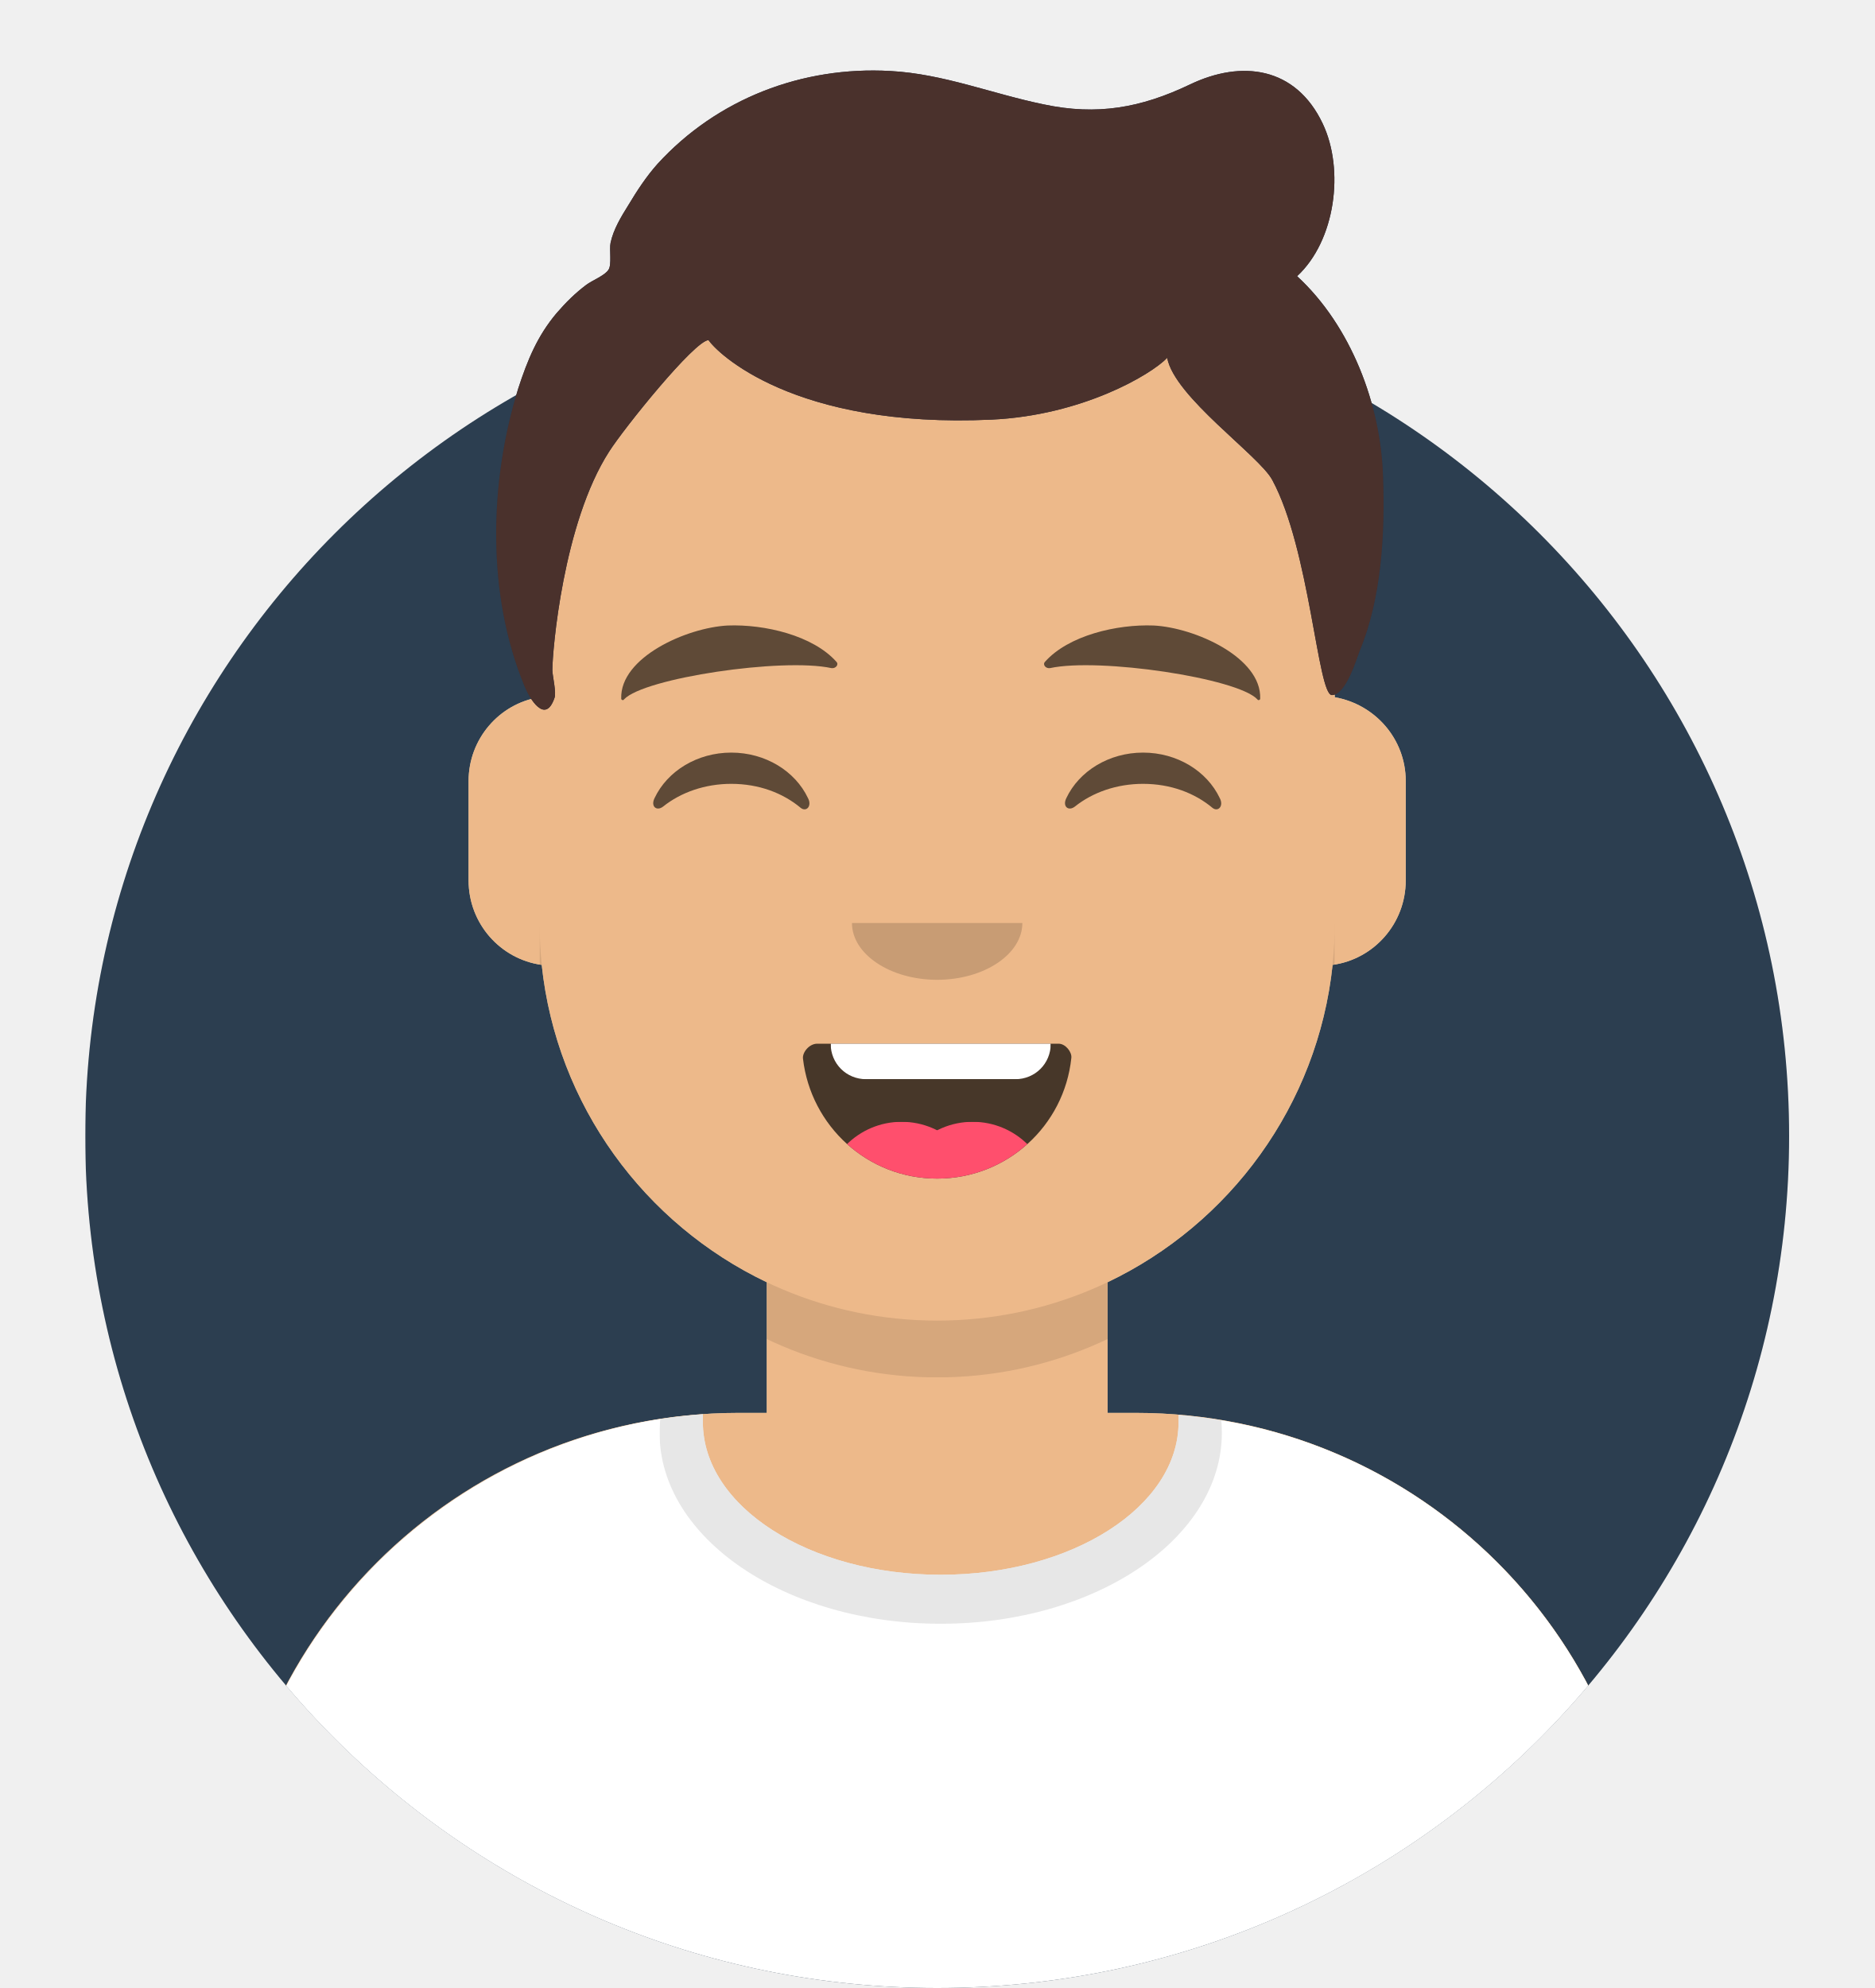
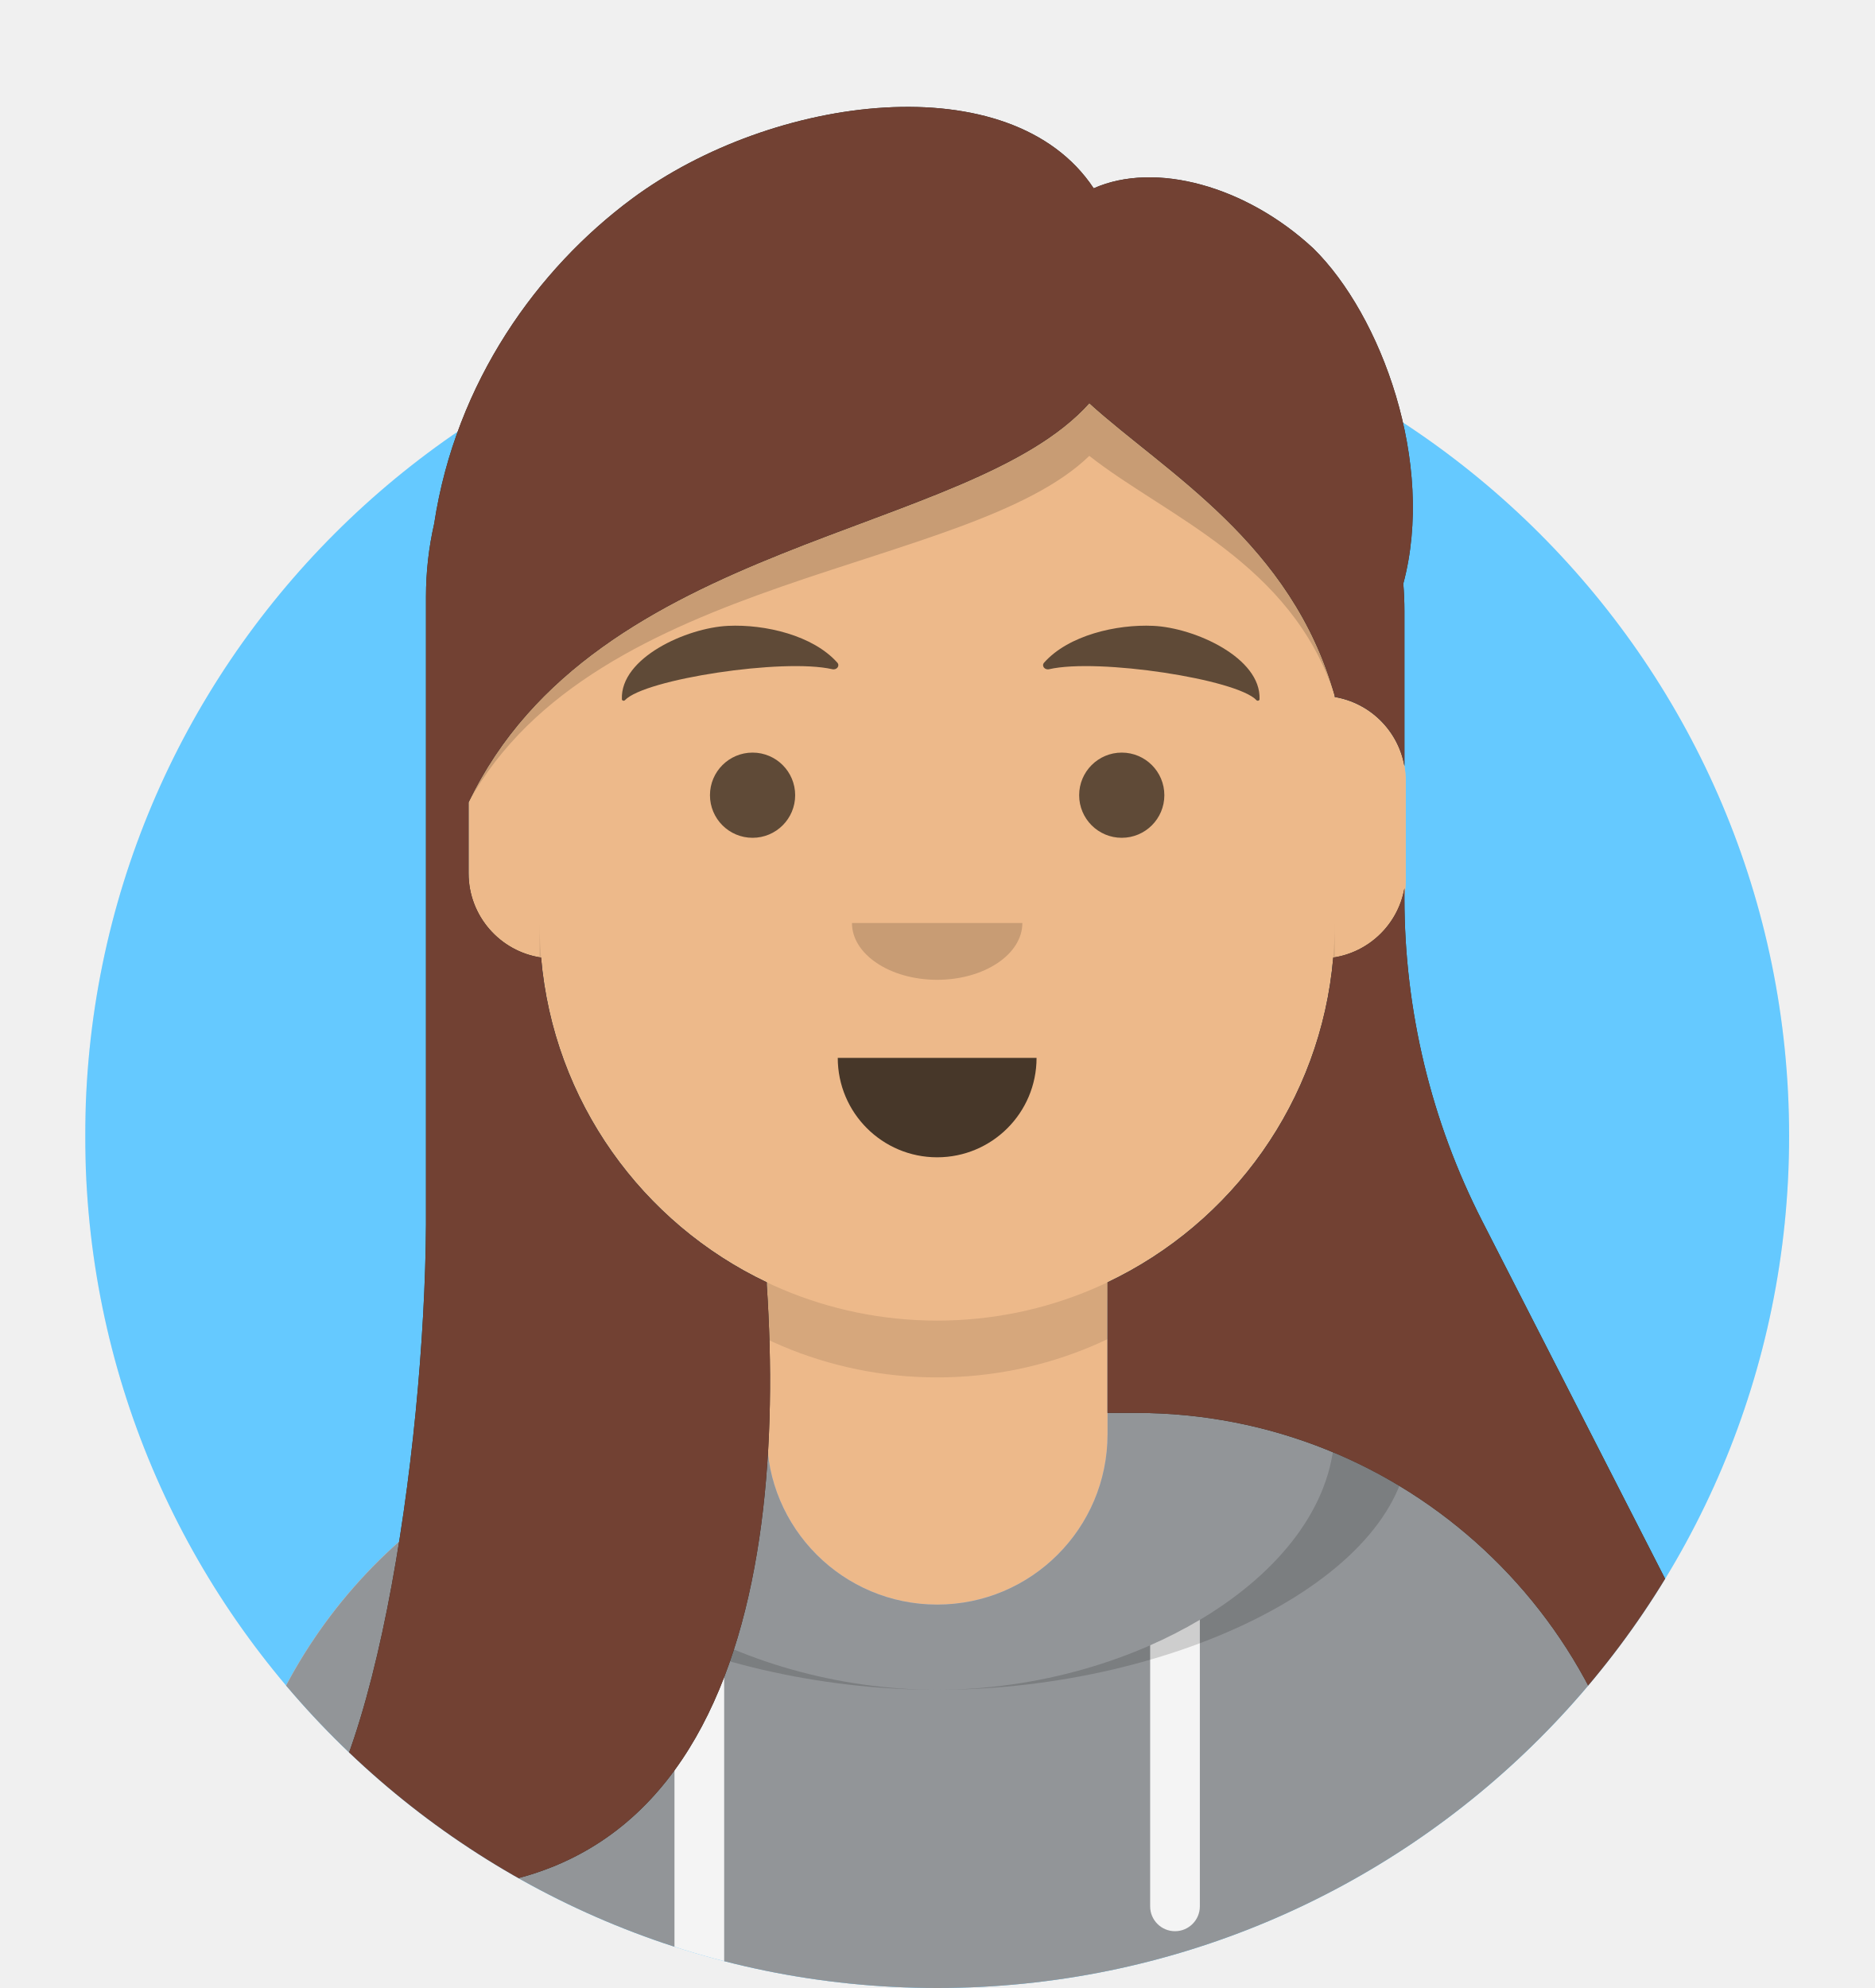
- <svg xmlns="http://www.w3.org/2000/svg" version="1.1" id="Layer_1" x="0px" y="0px" viewBox="0 0 264 280" style="enable-background:new 0 0 264 280;" xml:space="preserve">
-   <style type="text/css">
- 	.st0{fill-rule:evenodd;clip-rule:evenodd;fill:#E6E6E6;}
- 	.st1{filter:url(#Adobe_OpacityMaskFilter);}
- 	.st2{fill-rule:evenodd;clip-rule:evenodd;fill:#FFFFFF;}
- 	.st3{mask:url(#mask-2_1_);}
- 	.st4{fill-rule:evenodd;clip-rule:evenodd;fill:#2C3E50;}
- 	.st5{filter:url(#Adobe_OpacityMaskFilter_1_);}
- 	.st6{mask:url(#mask-4_1_);}
- 	.st7{fill-rule:evenodd;clip-rule:evenodd;fill:#D0C6AC;}
- 	.st8{filter:url(#Adobe_OpacityMaskFilter_2_);}
- 	.st9{mask:url(#mask-6_1_);}
- 	.st10{fill-rule:evenodd;clip-rule:evenodd;fill:#EDB98A;}
- 	.st11{filter:url(#Adobe_OpacityMaskFilter_3_);}
- 	.st12{mask:url(#mask-6_2_);fill-rule:evenodd;clip-rule:evenodd;fill-opacity:0.1;}
- 	.st13{filter:url(#Adobe_OpacityMaskFilter_4_);}
- 	.st14{mask:url(#react-mask-952_1_);}
- 	.st15{filter:url(#Adobe_OpacityMaskFilter_5_);}
- 	.st16{opacity:0.6;mask:url(#react-mask-952_2_);}
- 	.st17{fill-rule:evenodd;clip-rule:evenodd;fill-opacity:0.16;}
- 	.st18{fill-rule:evenodd;clip-rule:evenodd;fill-opacity:0.7;}
- 	.st19{filter:url(#Adobe_OpacityMaskFilter_6_);}
- 	.st20{mask:url(#react-mask-934_1_);fill-rule:evenodd;clip-rule:evenodd;fill:#FFFFFF;}
- 	.st21{filter:url(#Adobe_OpacityMaskFilter_7_);}
- 	.st22{mask:url(#react-mask-934_2_);}
- 	.st23{fill-rule:evenodd;clip-rule:evenodd;fill:#FF4F6D;}
- 	.st24{fill-rule:evenodd;clip-rule:evenodd;fill-opacity:0.6;}
- 	.st25{filter:url(#Adobe_OpacityMaskFilter_8_);}
- 	.st26{mask:url(#react-mask-925_1_);}
- 	.st27{fill-rule:evenodd;clip-rule:evenodd;fill:#28354B;}
- 	.st28{filter:url(#Adobe_OpacityMaskFilter_9_);}
- 	.st29{mask:url(#react-mask-924_1_);}
- 	.st30{fill-rule:evenodd;clip-rule:evenodd;fill:#4A312C;}
- </style>
-   <g>
-     <g transform="translate(-825, -1100)">
+ <svg xmlns="http://www.w3.org/2000/svg" xmlns:xlink="http://www.w3.org/1999/xlink" width="264px" height="280px" viewBox="0 0 264 280" version="1.1">
+   <defs>
+     <circle id="path-1" cx="120" cy="120" r="120" />
+     <path d="M12,160 C12,226.274 65.726,280 132,280 C198.274,280 252,226.274 252,160 L264,160 L264,-1.42108547e-14 L-3.19744231e-14,-1.42108547e-14 L-3.19744231e-14,160 L12,160 Z" id="path-3" />
+     <path d="M124,144.611 L124,163 L128,163 L128,163 C167.765,163 200,195.235 200,235 L200,244 L0,244 L0,235 C-4.86974701e-15,195.235 32.235,163 72,163 L72,163 L76,163 L76,144.611 C58.763,136.422 46.372,119.687 44.305,99.881 C38.48,99.058 34,94.052 34,88 L34,74 C34,68.054 38.325,63.118 44,62.166 L44,56 L44,56 C44,25.072 69.072,5.68137151e-15 100,0 L100,0 L100,0 C130.928,-5.68137151e-15 156,25.072 156,56 L156,62.166 C161.675,63.118 166,68.054 166,74 L166,88 C166,94.052 161.52,99.058 155.695,99.881 C153.628,119.687 141.237,136.422 124,144.611 Z" id="path-5" />
+   </defs>
+   <g id="Avataaar" stroke="none" stroke-width="1" fill="none" fill-rule="evenodd">
+     <g transform="translate(-825, -1100)" id="Avataaar/Circle">
      <g transform="translate(825, 1100)">
-         <g id="Circle" transform="translate(12, 40)">
-           <g id="Circle-Background">
-             <circle class="st0" cx="120" cy="120" r="120" />
-           </g>
-           <defs>
-             <filter id="Adobe_OpacityMaskFilter" filterUnits="userSpaceOnUse" x="0" y="0" width="240" height="240">
-               <feColorMatrix type="matrix" values="1 0 0 0 0  0 1 0 0 0  0 0 1 0 0  0 0 0 1 0" />
-             </filter>
-           </defs>
-           <mask maskUnits="userSpaceOnUse" x="0" y="0" width="240" height="240" id="mask-2_1_">
-             <g class="st1">
-               <circle id="path-1_1_" class="st2" cx="120" cy="120" r="120" />
-             </g>
+         <g id="Circle" stroke-width="1" fill-rule="evenodd" transform="translate(12, 40)">
+           <mask id="mask-2" fill="white">
+             <use xlink:href="#path-1" />
          </mask>
-           <g class="st3">
-             <rect class="st4" width="240" height="240" />
+           <use id="Circle-Background" fill="#E6E6E6" xlink:href="#path-1" />
+           <g id="Color/Palette/Blue-01" mask="url(#mask-2)" fill="#65C9FF">
+             <rect id="🖍Color" x="0" y="0" width="240" height="240" />
          </g>
        </g>
-         <g id="Mask">
- 			</g>
-         <defs>
-           <filter id="Adobe_OpacityMaskFilter_1_" filterUnits="userSpaceOnUse" x="-1" y="0" width="265" height="280">
-             <feColorMatrix type="matrix" values="1 0 0 0 0  0 1 0 0 0  0 0 1 0 0  0 0 0 1 0" />
-           </filter>
-         </defs>
-         <mask maskUnits="userSpaceOnUse" x="-1" y="0" width="265" height="280" id="mask-4_1_">
-           <g class="st5">
-             <path id="path-3_1_" class="st2" d="M12,160c0,66.3,53.7,120,120,120s120-53.7,120-120h12V0H0v160H12z" />
-           </g>
+         <mask id="mask-4" fill="white">
+           <use xlink:href="#path-3" />
        </mask>
-         <g id="Avataaar" class="st6">
+         <g id="Mask" />
+         <g id="Avataaar" stroke-width="1" fill-rule="evenodd" mask="url(#mask-4)">
          <g id="Body" transform="translate(32, 36)">
-             <g>
-               <path class="st7" d="M124,144.6V163h4l0,0c39.8,0,72,32.2,72,72v9H0v-9c0-39.8,32.2-72,72-72l0,0h4v-18.4        c-17.2-8.2-29.6-24.9-31.7-44.7C38.5,99.1,34,94.1,34,88V74c0-5.9,4.3-10.9,10-11.8V56l0,0c0-30.9,25.1-56,56-56l0,0l0,0        c30.9,0,56,25.1,56,56v6.2c5.7,1,10,5.9,10,11.8v14c0,6.1-4.5,11.1-10.3,11.9C153.6,119.7,141.2,136.4,124,144.6z" />
-             </g>
-             <defs>
-               <filter id="Adobe_OpacityMaskFilter_2_" filterUnits="userSpaceOnUse" x="-32" y="0" width="264" height="244">
-                 <feColorMatrix type="matrix" values="1 0 0 0 0  0 1 0 0 0  0 0 1 0 0  0 0 0 1 0" />
-               </filter>
-             </defs>
-             <mask maskUnits="userSpaceOnUse" x="-32" y="0" width="264" height="244" id="mask-6_1_">
-               <g class="st8">
-                 <path id="path-5_1_" class="st2" d="M124,144.6V163h4l0,0c39.8,0,72,32.2,72,72v9H0v-9c0-39.8,32.2-72,72-72l0,0h4v-18.4         c-17.2-8.2-29.6-24.9-31.7-44.7C38.5,99.1,34,94.1,34,88V74c0-5.9,4.3-10.9,10-11.8V56l0,0c0-30.9,25.1-56,56-56l0,0l0,0         c30.9,0,56,25.1,56,56v6.2c5.7,1,10,5.9,10,11.8v14c0,6.1-4.5,11.1-10.3,11.9C153.6,119.7,141.2,136.4,124,144.6z" />
-               </g>
+             <mask id="mask-6" fill="white">
+               <use xlink:href="#path-5" />
            </mask>
-             <g class="st9">
-               <g id="Color" transform="translate(-32, 0)">
-                 <rect class="st10" width="264" height="244" />
+             <use fill="#D0C6AC" xlink:href="#path-5" />
+             <g id="Skin/👶🏽-03-Brown" mask="url(#mask-6)" fill="#EDB98A">
+               <g transform="translate(-32, 0)" id="Color">
+                 <rect x="0" y="0" width="264" height="244" />
              </g>
            </g>
+             <path d="M156,79 L156,102 C156,132.928 130.928,158 100,158 C69.072,158 44,132.928 44,102 L44,79 L44,94 C44,124.928 69.072,150 100,150 C130.928,150 156,124.928 156,94 L156,79 Z" id="Neck-Shadow" fill-opacity="0.1" fill="#000000" mask="url(#mask-6)" />
+           </g>
+           <g id="Clothing/Hoodie" transform="translate(0, 170)">
            <defs>
-               <filter id="Adobe_OpacityMaskFilter_3_" filterUnits="userSpaceOnUse" x="44" y="79" width="112" height="79">
-                 <feColorMatrix type="matrix" values="1 0 0 0 0  0 1 0 0 0  0 0 1 0 0  0 0 0 1 0" />
-               </filter>
+               <path d="M108,13.071 C90.081,15.076 76.28,20.552 76.004,34.645 C50.146,45.568 32,71.165 32,100.999 L32,100.999 L32,110 L232,110 L232,100.999 C232,71.165 213.854,45.568 187.996,34.645 C187.72,20.552 173.919,15.076 156,13.071 L156,32 L156,32 C156,45.255 145.255,56 132,56 L132,56 C118.745,56 108,45.255 108,32 L108,13.071 Z" id="react-path-179" />
            </defs>
-             <mask maskUnits="userSpaceOnUse" x="44" y="79" width="112" height="79" id="mask-6_2_">
-               <g class="st11">
-                 <path id="path-5_2_" class="st2" d="M124,144.6V163h4l0,0c39.8,0,72,32.2,72,72v9H0v-9c0-39.8,32.2-72,72-72l0,0h4v-18.4         c-17.2-8.2-29.6-24.9-31.7-44.7C38.5,99.1,34,94.1,34,88V74c0-5.9,4.3-10.9,10-11.8V56l0,0c0-30.9,25.1-56,56-56l0,0l0,0         c30.9,0,56,25.1,56,56v6.2c5.7,1,10,5.9,10,11.8v14c0,6.1-4.5,11.1-10.3,11.9C153.6,119.7,141.2,136.4,124,144.6z" />
-               </g>
+             <mask id="react-mask-180" fill="white">
+               <use xlink:href="#react-path-179" />
            </mask>
-             <path id="Neck-Shadow" class="st12" d="M156,79v23c0,30.9-25.1,56-56,56s-56-25.1-56-56V79v15c0,30.9,25.1,56,56,56       s56-25.1,56-56V79z" />
+             <use id="Hoodie" fill="#B7C1DB" fill-rule="evenodd" xlink:href="#react-path-179" />
+             <g id="Color/Palette/Gray-01" mask="url(#react-mask-180)" fill-rule="evenodd" fill="#929598">
+               <rect id="🖍Color" x="0" y="0" width="264" height="110" />
+             </g>
+             <path d="M102,61.739 L102,110 L95,110 L95,58.15 C97.204,59.46 99.547,60.661 102,61.739 Z M169,58.15 L169,98.5 C169,100.433 167.433,102 165.5,102 C163.567,102 162,100.433 162,98.5 L162,61.739 C164.453,60.661 166.796,59.46 169,58.15 Z" id="Straps" fill="#F4F4F4" fill-rule="evenodd" mask="url(#react-mask-180)" />
+             <path d="M90.96,12.724 C75.909,15.571 65.5,21.243 65.5,32.308 C65.5,52.02 98.538,68 132,68 C165.462,68 198.5,52.02 198.5,32.308 C198.5,21.243 188.091,15.571 173.04,12.724 C182.125,16.074 188,21.706 188,31.077 C188,51.469 160.179,68 132,68 C103.821,68 76,51.469 76,31.077 C76,21.706 81.875,16.074 90.96,12.724 Z" id="Shadow" fill-opacity="0.16" fill="#000000" fill-rule="evenodd" mask="url(#react-mask-180)" />
          </g>
-           <g transform="translate(0, 170)">
-             <g id="Clothes">
-               <path class="st0" d="M166,29.3c37,3,66,34,66,71.8v8.9H32v-8.9C32,63,61.6,31.8,99,29.2c0,0.4,0,0.7,0,1.1        c0,11.9,15,21.5,33.5,21.5S166,42.2,166,30.3C166,30,166,29.6,166,29.3z" />
+           <g id="Face" transform="translate(76, 82)" fill="#000000">
+             <g id="Mouth/Default" transform="translate(2, 52)" fill-opacity="0.7">
+               <path d="M40,15 C40,22.732 46.268,29 54,29 L54,29 C61.732,29 68,22.732 68,15" id="Mouth" />
            </g>
-             <defs>
-               <filter id="Adobe_OpacityMaskFilter_4_" filterUnits="userSpaceOnUse" x="0" y="0" width="264" height="110">
-                 <feColorMatrix type="matrix" values="1 0 0 0 0  0 1 0 0 0  0 0 1 0 0  0 0 0 1 0" />
-               </filter>
-             </defs>
-             <mask maskUnits="userSpaceOnUse" x="0" y="0" width="264" height="110" id="react-mask-952_1_">
-               <g class="st13">
-                 <path id="react-path-951_1_" class="st2" d="M166,29.3c37,3,66,34,66,71.8v8.9H32v-8.9C32,63,61.6,31.8,99,29.2         c0,0.4,0,0.7,0,1.1c0,11.9,15,21.5,33.5,21.5S166,42.2,166,30.3C166,30,166,29.6,166,29.3z" />
-               </g>
-             </mask>
-             <g class="st14">
-               <rect class="st2" width="264" height="110" />
+             <g id="Nose/Default" transform="translate(28, 40)" fill-opacity="0.16">
+               <path d="M16,8 C16,12.418 21.373,16 28,16 L28,16 C34.627,16 40,12.418 40,8" id="Nose" />
            </g>
-             <defs>
-               <filter id="Adobe_OpacityMaskFilter_5_" filterUnits="userSpaceOnUse" x="92.9" y="4.9" width="79.3" height="53.8">
-                 <feColorMatrix type="matrix" values="1 0 0 0 0  0 1 0 0 0  0 0 1 0 0  0 0 0 1 0" />
-               </filter>
-             </defs>
-             <mask maskUnits="userSpaceOnUse" x="92.9" y="4.9" width="79.3" height="53.8" id="react-mask-952_2_">
-               <g class="st15">
-                 <path id="react-path-951_2_" class="st2" d="M166,29.3c37,3,66,34,66,71.8v8.9H32v-8.9C32,63,61.6,31.8,99,29.2         c0,0.4,0,0.7,0,1.1c0,11.9,15,21.5,33.5,21.5S166,42.2,166,30.3C166,30,166,29.6,166,29.3z" />
-               </g>
-             </mask>
-             <g id="Shadowy" class="st16">
-               <g transform="translate(92, 4)">
-                 <ellipse class="st17" cx="40.5" cy="27.8" rx="39.6" ry="26.9" />
-               </g>
+             <g id="Eyes/Default-😀" transform="translate(0, 8)" fill-opacity="0.6">
+               <circle id="Eye" cx="30" cy="22" r="6" />
+               <circle id="Eye" cx="82" cy="22" r="6" />
+             </g>
+             <g id="Eyebrow/Natural/Default-Natural" fill-opacity="0.6">
+               <path d="M26.039,6.21 C20.278,6.983 11.293,12.005 12.044,17.818 C12.069,18.008 12.357,18.067 12.481,17.908 C14.967,14.72 34.193,10.037 41.194,11.015 C41.835,11.104 42.258,10.443 41.821,10.03 C38.077,6.495 31.2,5.512 26.039,6.21" id="Eyebrow" transform="translate(27, 12) rotate(5) translate(-27, -12) " />
+               <path d="M85.039,6.21 C79.278,6.983 70.293,12.005 71.044,17.818 C71.069,18.008 71.357,18.067 71.481,17.908 C73.967,14.72 93.193,10.037 100.194,11.015 C100.835,11.104 101.258,10.443 100.821,10.03 C97.077,6.495 90.2,5.512 85.039,6.21" id="Eyebrow" transform="translate(86, 12) scale(-1, 1) rotate(5) translate(-86, -12) " />
            </g>
          </g>
-           <g id="Face" transform="translate(76, 82)">
-             <g transform="translate(2, 52)">
-               <g id="Mouth">
-                 <path class="st18" d="M35.1,15.1C36.2,24.6,44.2,32,54,32c9.8,0,17.9-7.4,18.9-17c0.1-0.8-0.8-2-1.8-2c-14.9,0-26.3,0-34,0         C36,13,35,14.2,35.1,15.1z" />
-               </g>
-               <defs>
-                 <filter id="Adobe_OpacityMaskFilter_6_" filterUnits="userSpaceOnUse" x="39" y="2" width="31" height="16">
-                   <feColorMatrix type="matrix" values="1 0 0 0 0  0 1 0 0 0  0 0 1 0 0  0 0 0 1 0" />
-                 </filter>
-               </defs>
-               <mask maskUnits="userSpaceOnUse" x="39" y="2" width="31" height="16" id="react-mask-934_1_">
-                 <g class="st19">
-                   <path id="react-path-933_1_" class="st2" d="M35.1,15.1C36.2,24.6,44.2,32,54,32c9.8,0,17.9-7.4,18.9-17          c0.1-0.8-0.8-2-1.8-2c-14.9,0-26.3,0-34,0C36,13,35,14.2,35.1,15.1z" />
-                 </g>
-               </mask>
-               <path id="Teeth" class="st20" d="M44,2h21c2.8,0,5,2.2,5,5v6c0,2.8-2.2,5-5,5H44c-2.8,0-5-2.2-5-5V7C39,4.2,41.2,2,44,2z" />
-               <defs>
-                 <filter id="Adobe_OpacityMaskFilter_7_" filterUnits="userSpaceOnUse" x="38" y="24" width="32" height="22">
-                   <feColorMatrix type="matrix" values="1 0 0 0 0  0 1 0 0 0  0 0 1 0 0  0 0 0 1 0" />
-                 </filter>
-               </defs>
-               <mask maskUnits="userSpaceOnUse" x="38" y="24" width="32" height="22" id="react-mask-934_2_">
-                 <g class="st21">
-                   <path id="react-path-933_2_" class="st2" d="M35.1,15.1C36.2,24.6,44.2,32,54,32c9.8,0,17.9-7.4,18.9-17          c0.1-0.8-0.8-2-1.8-2c-14.9,0-26.3,0-34,0C36,13,35,14.2,35.1,15.1z" />
-                 </g>
-               </mask>
-               <g id="Tongue" class="st22">
-                 <g transform="translate(38, 24)">
-                   <circle class="st23" cx="11" cy="11" r="11" />
-                   <circle class="st23" cx="21" cy="11" r="11" />
-                 </g>
-               </g>
-             </g>
-             <g transform="translate(28, 40)">
-               <path id="Nose" class="st17" d="M16,8c0,4.4,5.4,8,12,8l0,0c6.6,0,12-3.6,12-8" />
-             </g>
-             <g transform="translate(0, 8)">
-               <path id="Squint" class="st24" d="M16.2,22.4C18,18.6,22.2,16,27,16c4.8,0,9,2.6,10.8,6.4c0.6,1.1-0.2,2-1,1.4        c-2.5-2.1-5.9-3.4-9.8-3.4c-3.7,0-7.1,1.2-9.6,3.2C16.5,24.3,15.6,23.6,16.2,22.4z" />
-               <path class="st24" d="M74.2,22.4C76,18.6,80.2,16,85,16c4.8,0,9,2.6,10.8,6.4c0.6,1.1-0.2,2-1,1.4c-2.5-2.1-5.9-3.4-9.8-3.4        c-3.7,0-7.1,1.2-9.6,3.2C74.5,24.3,73.6,23.6,74.2,22.4z" />
-             </g>
-             <g>
-               <path id="Eyebrow" class="st24" d="M26.5,6.1c-5.8,0.3-15.2,4.5-15,10.3c0,0.2,0.3,0.3,0.4,0.1c2.8-3,22.3-5.9,29.2-4.4        c0.6,0.1,1.1-0.5,0.7-0.9C38.5,7.5,31.7,5.9,26.5,6.1" />
-               <path class="st24" d="M86.5,6.1c5.8,0.3,15.2,4.5,15,10.3c0,0.2-0.3,0.3-0.4,0.1c-2.8-3-22.3-5.9-29.2-4.4        c-0.6,0.1-1.1-0.5-0.7-0.9C74.5,7.5,81.3,5.9,86.5,6.1" />
-             </g>
-           </g>
-           <g id="Top">
+           <g id="Top" stroke-width="1" fill-rule="evenodd">
            <defs>
-               <filter id="Adobe_OpacityMaskFilter_8_" filterUnits="userSpaceOnUse" x="-1" y="0" width="264" height="280">
-                 <feColorMatrix type="matrix" values="1 0 0 0 0  0 1 0 0 0  0 0 1 0 0  0 0 0 1 0" />
-               </filter>
+               <rect id="react-path-162" x="0" y="0" width="264" height="280" />
+               <path d="M21,157.541 L21,69.046 C21,65.514 21.398,62.075 22.152,58.771 C25.205,38.731 36.775,22.811 50,13 C69.905,-1.76 103.442,-6.018 115.047,11.522 C123.698,7.681 136.519,11.182 146,20 C155.565,29.415 163.2,50.197 158.657,67.204 C158.762,68.469 158.815,69.749 158.815,71.041 L158.815,92.892 C157.934,87.918 153.989,84.003 149,83.166 L149,83 C142.964,61.464 125.23,51.58 114.43,41.777 C97.535,60.673 44.823,60.74 27,98 L27,108 C27,114.019 31.431,119.002 37.209,119.867 C38.952,140.115 51.469,157.283 69,165.611 L69,166 C71.93,209.855 62.358,264.797 0,248 C13.606,240.038 20.808,189.056 21,157.541 Z M117,165.611 C134.531,157.283 147.048,140.115 148.791,119.867 C153.879,119.106 157.922,115.151 158.815,110.108 L158.815,111.47 L158.815,111.47 C158.815,127.299 162.573,142.901 169.778,156.994 L196.727,209.701 C203.69,223.32 201.646,239.174 192.791,250.469 C189.966,213.289 158.903,184 121,184 L121,184 L117,184 L117,165.611 Z" id="react-path-163" />
+               <path d="M65.18,77.737 C67.363,76.105 80.407,75.479 82.758,74.089 C83.492,73.655 84.061,73.216 84.5,72.78 C84.939,73.216 85.509,73.655 86.242,74.089 C88.593,75.479 101.637,76.105 103.82,77.737 C106.03,79.391 107.644,83.185 107.467,86.151 C107.255,89.71 103.361,98.203 93.672,99.181 C91.558,96.828 88.237,95.31 84.5,95.31 C80.763,95.31 77.442,96.828 75.328,99.181 C65.639,98.203 61.745,89.71 61.533,86.151 C61.357,83.185 62.97,79.391 65.18,77.737 M103.142,94.906 C103.143,94.906 103.145,94.905 103.146,94.905 C103.144,94.905 103.143,94.906 103.142,94.906 M65.845,94.901 C65.849,94.903 65.857,94.906 65.862,94.908 C65.857,94.906 65.851,94.903 65.845,94.901 M144.863,55.985 C144.474,50.03 143.278,44.152 142.234,38.286 C141.953,36.707 140.424,26 139.735,26 C139.502,35.109 138.702,44.08 137.67,53.139 C137.361,55.848 137.038,58.556 136.825,61.274 C136.654,63.47 136.96,66.122 136.428,68.246 C135.749,70.952 132.348,73.478 129.703,74.411 C123.103,76.737 117.598,67.108 111.961,64.291 C104.643,60.635 92.064,59.764 84.582,64.53 C76.936,59.764 64.357,60.635 57.039,64.291 C51.402,67.108 45.897,76.737 39.297,74.411 C36.652,73.478 33.25,70.952 32.572,68.246 C32.04,66.122 32.346,63.47 32.175,61.274 C31.962,58.556 31.639,55.848 31.33,53.139 C30.298,44.08 29.497,35.109 29.265,26 C28.576,26 27.047,36.707 26.766,38.286 C25.722,44.152 24.526,50.03 24.138,55.985 C23.739,62.105 24.215,68.167 25.47,74.163 C26.069,77.028 26.769,79.876 27.519,82.704 C28.353,85.847 27.199,91.966 27.572,95.192 C28.279,101.296 31.154,113.2 34.383,118.451 C35.944,120.989 37.773,122.574 39.816,124.619 C41.783,126.588 42.604,129.64 44.726,131.737 C48.682,135.645 54.446,137.971 60.366,138.543 C65.677,143.05 74.506,146 84.5,146 C94.495,146 103.323,143.05 108.635,138.543 C114.554,137.971 120.318,135.645 124.274,131.737 C126.396,129.64 127.217,126.588 129.184,124.619 C131.226,122.574 133.056,120.989 134.617,118.451 C137.846,113.2 140.721,101.296 141.428,95.192 C141.801,91.966 140.647,85.847 141.481,82.704 C142.232,79.876 142.931,77.028 143.531,74.163 C144.785,68.167 145.261,62.105 144.863,55.985 Z" id="react-path-164" />
            </defs>
-             <mask maskUnits="userSpaceOnUse" x="-1" y="0" width="264" height="280" id="react-mask-925_1_">
-               <g class="st25">
-                 <rect id="react-path-927_1_" class="st2" width="264" height="280" />
-               </g>
+             <mask id="react-mask-160" fill="white">
+               <use xlink:href="#react-path-162" />
            </mask>
-             <g class="st26">
+             <g id="Mask" />
+             <g id="Top/Long-Hair/Straight" mask="url(#react-mask-160)">
              <g transform="translate(-1, 0)">
-                 <g id="Short-Hair">
-                   <path class="st27" d="M183.7,38.9c5.4-5,6.7-15,3.6-21.5c-3.8-8-11.4-9-18.7-5.5c-6.9,3.3-13.1,4.4-20.6,2.8          c-7.3-1.5-14.1-4.3-21.6-4.7C114,9.3,102,13.9,93.6,23.1c-1.6,1.8-2.9,3.8-4.1,5.8c-1,1.6-2.1,3.4-2.5,5.3          c-0.2,0.9,0.2,3.1-0.3,3.8c-0.5,0.8-2.3,1.5-3.1,2.1c-1.6,1.2-2.9,2.5-4.2,4c-2.7,3.2-4.1,6.6-5.4,10.6          c-4.1,13.2-4.5,29,0.9,42c0.7,1.7,2.9,5.4,4.2,1.6c0.3-0.7-0.3-3.2-0.3-3.9c0-2.7,1.5-20.7,8-30.8c2.1-3.3,12-15.6,14-15.7          c1.1,1.7,11.9,12.5,39.9,11.2c12.7-0.6,22.4-6.3,24.7-8.7c1,5.5,13,13.8,14.8,17.2c5.3,9.8,6.4,30.3,8.4,30.3          s3.5-5.2,3.9-6.2c3.1-7.4,3.6-16.6,3.3-24.6C195.5,57,191.3,45.9,183.7,38.9z" />
-                 </g>
-                 <defs>
-                   <filter id="Adobe_OpacityMaskFilter_9_" filterUnits="userSpaceOnUse" x="0" y="0" width="264" height="280">
-                     <feColorMatrix type="matrix" values="1 0 0 0 0  0 1 0 0 0  0 0 1 0 0  0 0 0 1 0" />
-                   </filter>
-                 </defs>
-                 <mask maskUnits="userSpaceOnUse" x="0" y="0" width="264" height="280" id="react-mask-924_1_">
-                   <g class="st28">
-                     <path id="react-path-926_1_" class="st2" d="M183.7,38.9c5.4-5,6.7-15,3.6-21.5c-3.8-8-11.4-9-18.7-5.5           c-6.9,3.3-13.1,4.4-20.6,2.8c-7.3-1.5-14.1-4.3-21.6-4.7C114,9.3,102,13.9,93.6,23.1c-1.6,1.8-2.9,3.8-4.1,5.8           c-1,1.6-2.1,3.4-2.5,5.3c-0.2,0.9,0.2,3.1-0.3,3.8c-0.5,0.8-2.3,1.5-3.1,2.1c-1.6,1.2-2.9,2.5-4.2,4           c-2.7,3.2-4.1,6.6-5.4,10.6c-4.1,13.2-4.5,29,0.9,42c0.7,1.7,2.9,5.4,4.2,1.6c0.3-0.7-0.3-3.2-0.3-3.9           c0-2.7,1.5-20.7,8-30.8c2.1-3.3,12-15.6,14-15.7c1.1,1.7,11.9,12.5,39.9,11.2c12.7-0.6,22.4-6.3,24.7-8.7           c1,5.5,13,13.8,14.8,17.2c5.3,9.8,6.4,30.3,8.4,30.3s3.5-5.2,3.9-6.2c3.1-7.4,3.6-16.6,3.3-24.6           C195.5,57,191.3,45.9,183.7,38.9z" />
-                   </g>
-                 </mask>
-                 <g class="st29">
-                   <g transform="translate(0, 0) ">
-                     <rect class="st30" width="264" height="280" />
+                 <g id="Hair" stroke-width="1" fill="none" fill-rule="evenodd" transform="translate(40, 15)">
+                   <mask id="react-mask-161" fill="white">
+                     <use xlink:href="#react-path-163" />
+                   </mask>
+                   <use fill="#272C2E" xlink:href="#react-path-163" />
+                   <g id="Skin/👶🏽-03-Brown" mask="url(#react-mask-161)" fill="#724133">
+                     <g transform="translate(0, 0) " id="Color">
+                       <rect x="0" y="0" width="264" height="280" />
+                     </g>
                  </g>
                </g>
+                 <path d="M67,113 C84.823,80.665 137.535,80.607 154.43,64.208 C165.208,72.698 182.892,79.267 188.963,97.869 C182.892,76.424 165.208,66.56 154.43,56.777 C137.535,75.673 84.823,75.74 67,113 Z" id="Shadow" fill-opacity="0.16" fill="#000000" fill-rule="evenodd" />
              </g>
            </g>
          </g>
        </g>
      </g>
    </g>
  </g>
</svg>
